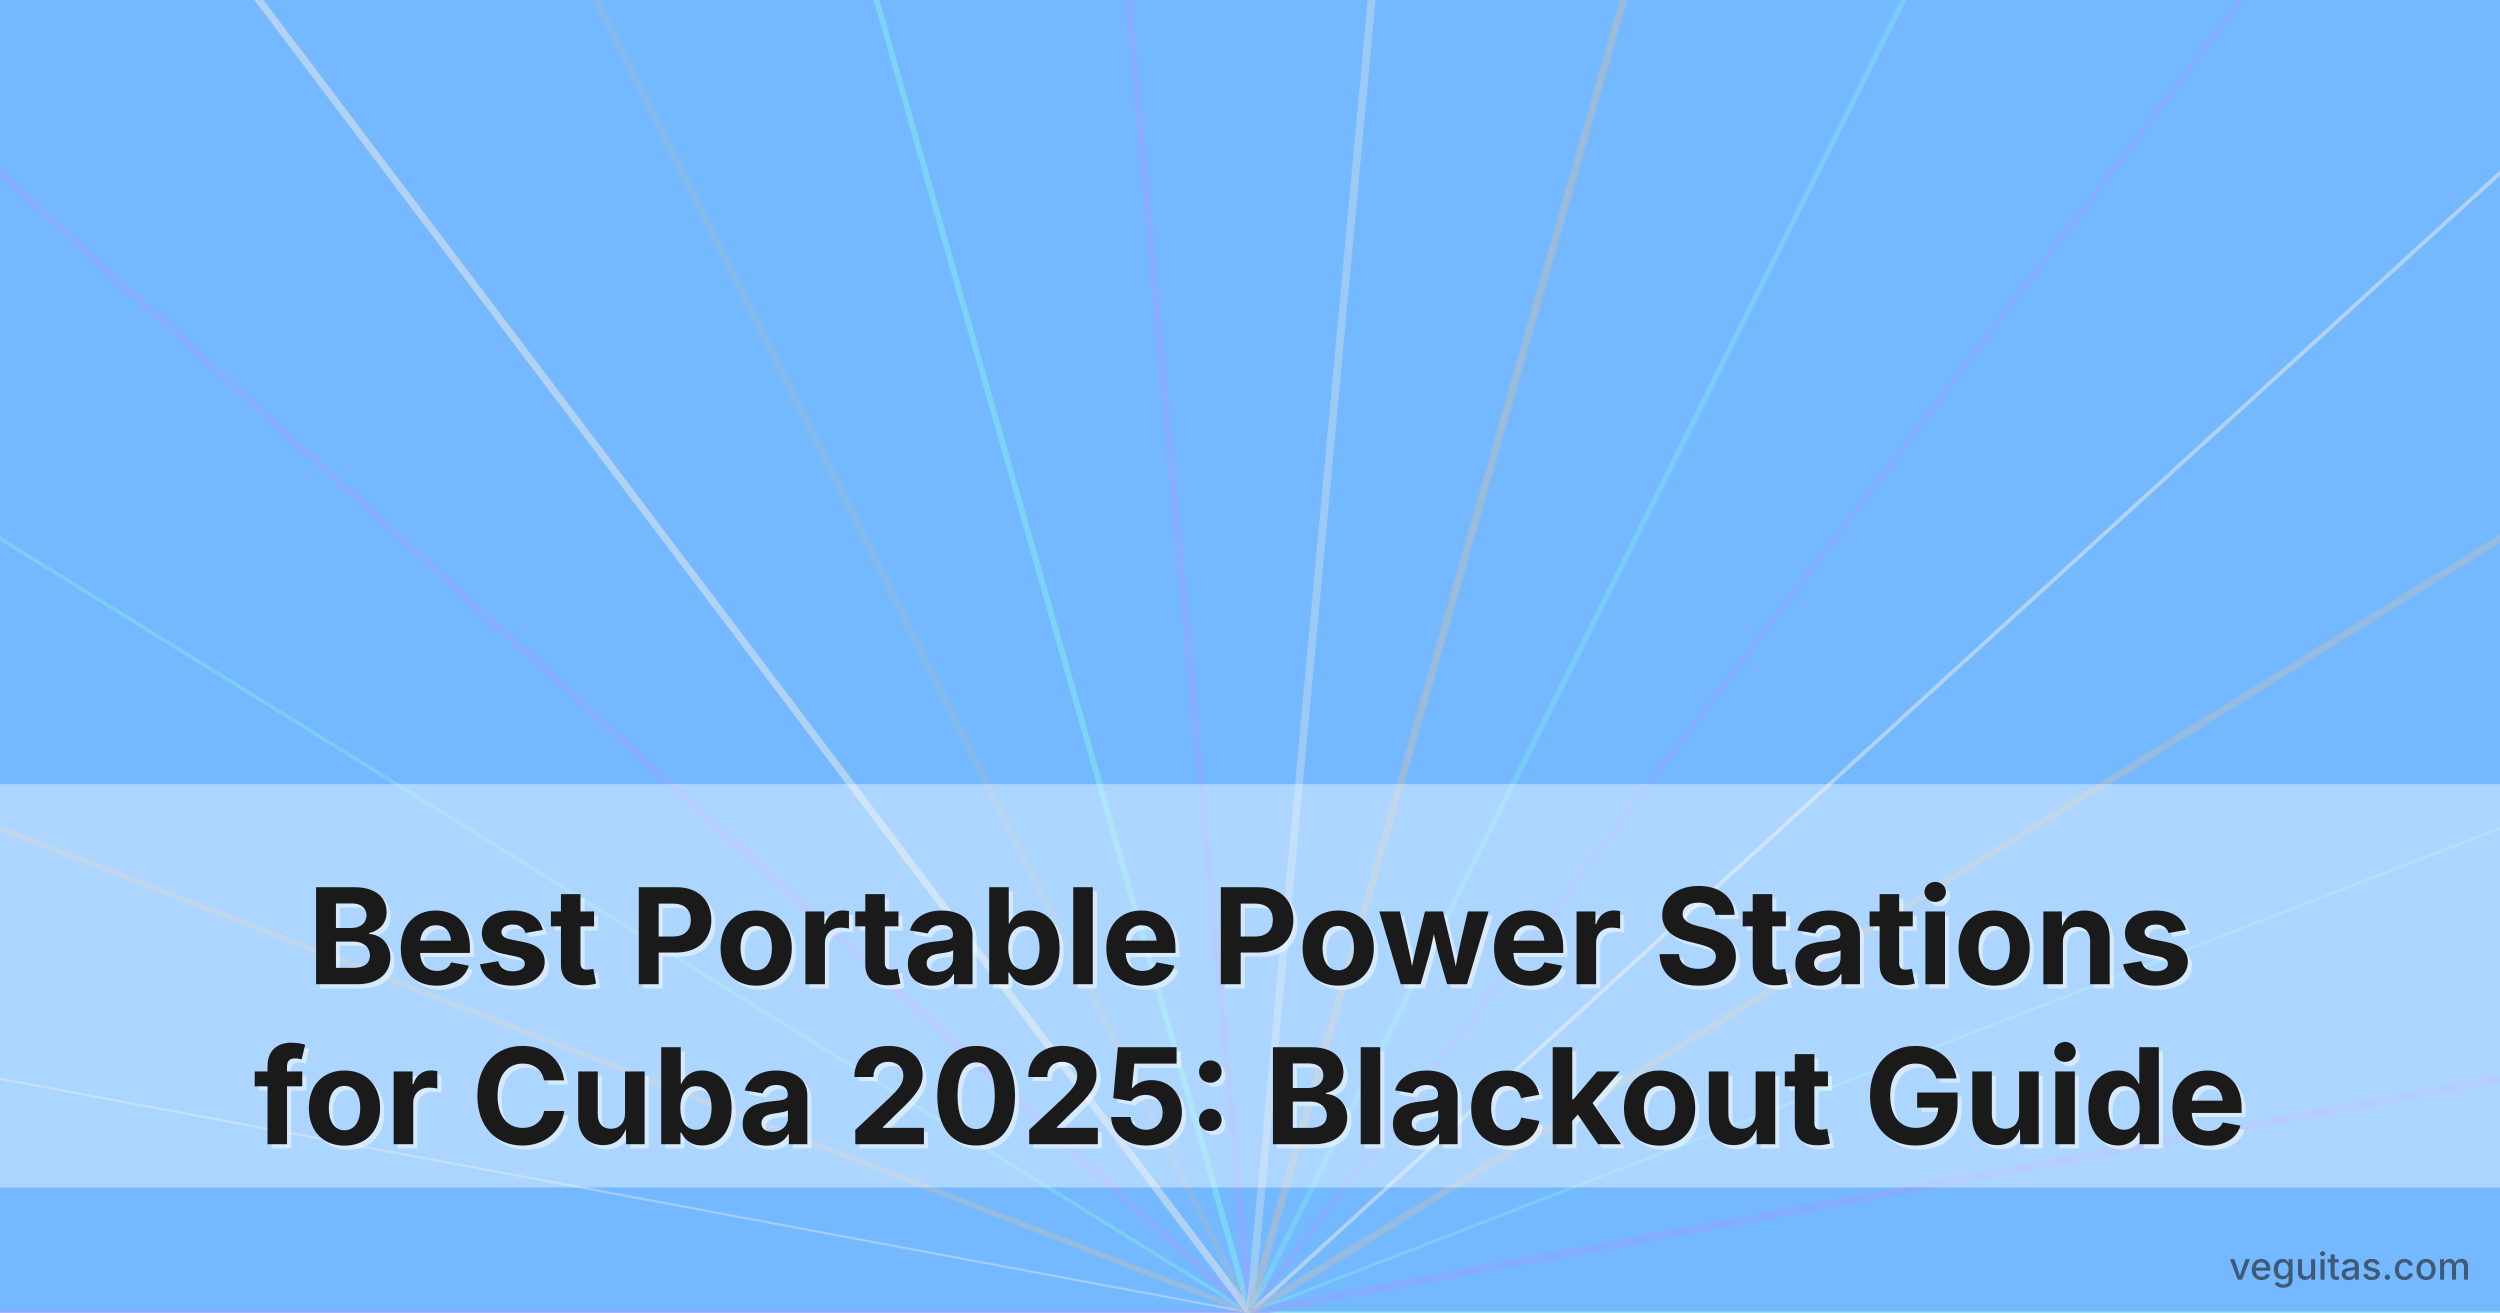
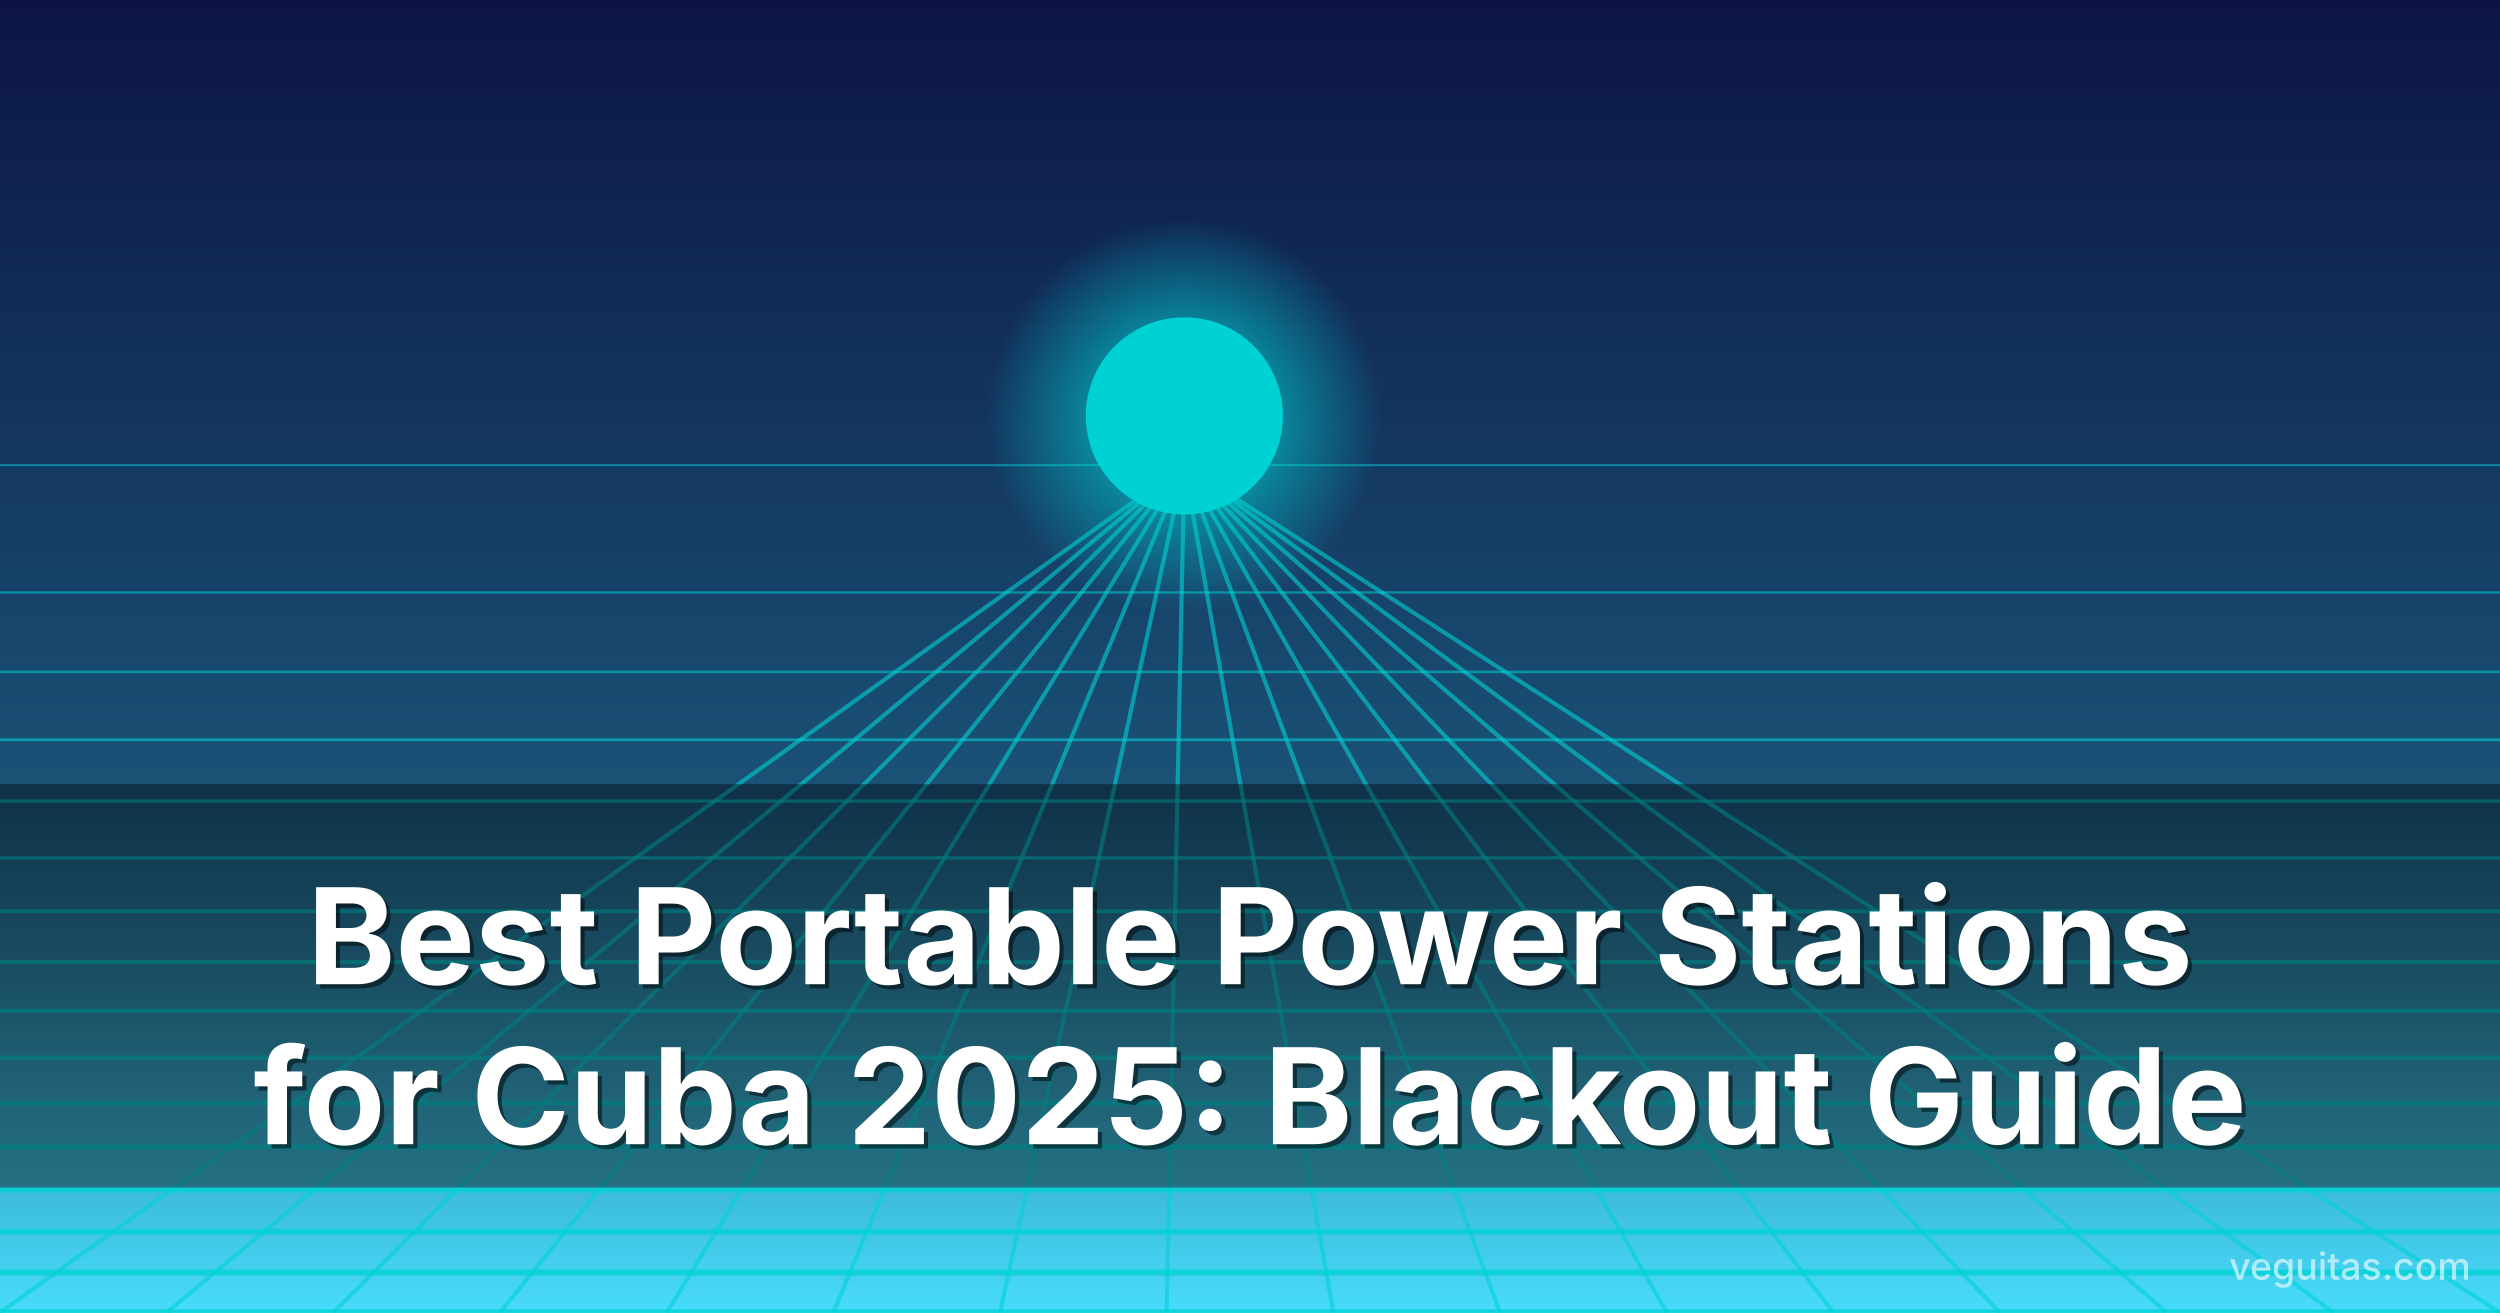
<svg xmlns="http://www.w3.org/2000/svg" version="1.1" width="1200" height="630" viewBox="0 0 1200 630">
-   <rect width="1200" height="630" fill="#74b9ff" />
-   <line x1="600" y1="630" x2="1955.323" y2="630" stroke-opacity="0.463" stroke-width="1.565" stroke="#81ecec" />
-   <line x1="600" y1="630" x2="1932.246" y2="879.04" stroke-opacity="0.41" stroke-width="3.794" stroke="#a29bfe" />
-   <line x1="600" y1="630" x2="1863.801" y2="1119.599" stroke-opacity="0.362" stroke-width="2.222" stroke="#dfe6e9" />
-   <line x1="600" y1="630" x2="1752.319" y2="1343.486" stroke-opacity="0.576" stroke-width="3.882" stroke="#b2bec3" />
-   <line x1="600" y1="630" x2="1601.596" y2="1543.075" stroke-opacity="0.416" stroke-width="1.02" stroke="#81ecec" />
-   <line x1="600" y1="630" x2="1416.764" y2="1711.571" stroke-opacity="0.402" stroke-width="3.147" stroke="#a29bfe" />
-   <line x1="600" y1="630" x2="1204.119" y2="1843.235" stroke-opacity="0.361" stroke-width="2.971" stroke="#dfe6e9" />
-   <line x1="600" y1="630" x2="970.902" y2="1933.584" stroke-opacity="0.368" stroke-width="3.596" stroke="#b2bec3" />
-   <line x1="600" y1="630" x2="725.053" y2="1979.541" stroke-opacity="0.619" stroke-width="1.124" stroke="#81ecec" />
-   <line x1="600" y1="630" x2="474.947" y2="1979.541" stroke-opacity="0.615" stroke-width="3.022" stroke="#a29bfe" />
-   <line x1="600" y1="630" x2="229.098" y2="1933.584" stroke-opacity="0.489" stroke-width="1.972" stroke="#dfe6e9" />
-   <line x1="600" y1="630" x2="-4.119" y2="1843.235" stroke-opacity="0.463" stroke-width="3.125" stroke="#b2bec3" />
-   <line x1="600" y1="630" x2="-216.764" y2="1711.571" stroke-opacity="0.65" stroke-width="1.382" stroke="#81ecec" />
-   <line x1="600" y1="630" x2="-401.596" y2="1543.075" stroke-opacity="0.383" stroke-width="1.881" stroke="#a29bfe" />
-   <line x1="600" y1="630" x2="-552.319" y2="1343.486" stroke-opacity="0.608" stroke-width="2.873" stroke="#dfe6e9" />
-   <line x1="600" y1="630" x2="-663.801" y2="1119.599" stroke-opacity="0.391" stroke-width="1.352" stroke="#b2bec3" />
-   <line x1="600" y1="630" x2="-732.246" y2="879.04" stroke-opacity="0.565" stroke-width="2.349" stroke="#81ecec" />
-   <line x1="600" y1="630" x2="-755.323" y2="630" stroke-opacity="0.592" stroke-width="1.978" stroke="#a29bfe" />
-   <line x1="600" y1="630" x2="-732.246" y2="380.96" stroke-opacity="0.425" stroke-width="1.055" stroke="#dfe6e9" />
-   <line x1="600" y1="630" x2="-663.801" y2="140.401" stroke-opacity="0.533" stroke-width="2.531" stroke="#b2bec3" />
-   <line x1="600" y1="630" x2="-552.319" y2="-83.486" stroke-opacity="0.43" stroke-width="1.735" stroke="#81ecec" />
-   <line x1="600" y1="630" x2="-401.596" y2="-283.075" stroke-opacity="0.37" stroke-width="3.652" stroke="#a29bfe" />
-   <line x1="600" y1="630" x2="-216.764" y2="-451.571" stroke-opacity="0.571" stroke-width="3.49" stroke="#dfe6e9" />
-   <line x1="600" y1="630" x2="-4.119" y2="-583.235" stroke-opacity="0.317" stroke-width="3.295" stroke="#b2bec3" />
-   <line x1="600" y1="630" x2="229.098" y2="-673.584" stroke-opacity="0.534" stroke-width="2.776" stroke="#81ecec" />
-   <line x1="600" y1="630" x2="474.947" y2="-719.541" stroke-opacity="0.396" stroke-width="3.347" stroke="#a29bfe" />
-   <line x1="600" y1="630" x2="725.053" y2="-719.541" stroke-opacity="0.379" stroke-width="3.725" stroke="#dfe6e9" />
-   <line x1="600" y1="630" x2="970.902" y2="-673.584" stroke-opacity="0.61" stroke-width="3.489" stroke="#b2bec3" />
-   <line x1="600" y1="630" x2="1204.119" y2="-583.235" stroke-opacity="0.392" stroke-width="2.605" stroke="#81ecec" />
-   <line x1="600" y1="630" x2="1416.764" y2="-451.571" stroke-opacity="0.372" stroke-width="2.228" stroke="#a29bfe" />
-   <line x1="600" y1="630" x2="1601.596" y2="-283.075" stroke-opacity="0.564" stroke-width="1.856" stroke="#dfe6e9" />
-   <line x1="600" y1="630" x2="1752.319" y2="-83.486" stroke-opacity="0.527" stroke-width="3.405" stroke="#b2bec3" />
-   <line x1="600" y1="630" x2="1863.801" y2="140.401" stroke-opacity="0.407" stroke-width="1.386" stroke="#81ecec" />
-   <line x1="600" y1="630" x2="1932.246" y2="380.96" stroke-opacity="0.372" stroke-width="3.725" stroke="#a29bfe" />
-   <rect width="1200" height="193.6" x="0" y="376.4" fill="rgba(255,255,255,0.4)" />
-   <text font-family="system-ui, -apple-system, sans-serif" font-size="64" font-weight="700" text-anchor="middle" fill="rgba(255,255,255,0.5)" x="602" y="474.428">
+   <defs>
+     <linearGradient x1="0" y1="0" x2="0" y2="1" id="SvgjsLinearGradient1044">
+       <stop stop-color="#0c1445" offset="0" />
+       <stop stop-color="#1a5276" offset="0.6" />
+       <stop stop-color="#48dbfb" offset="1" />
+     </linearGradient>
+     <radialGradient id="SvgjsRadialGradient1045">
+       <stop stop-opacity="1" stop-color="#00d2d3" offset="0" />
+       <stop stop-opacity="0.5" stop-color="#00d2d3" offset="0.5" />
+       <stop stop-opacity="0" stop-color="#00d2d3" offset="1" />
+     </radialGradient>
+   </defs>
+   <rect width="1200" height="630" fill="url(#SvgjsLinearGradient1044)" />
+   <line x1="0" y1="223.276" x2="1200" y2="223.276" stroke-opacity="0.5" stroke-width="1" stroke="#00d2d3" />
+   <line x1="0" y1="284.375" x2="1200" y2="284.375" stroke-opacity="0.52" stroke-width="1.133" stroke="#00d2d3" />
+   <line x1="0" y1="322.532" x2="1200" y2="322.532" stroke-opacity="0.54" stroke-width="1.267" stroke="#00d2d3" />
+   <line x1="0" y1="355.108" x2="1200" y2="355.108" stroke-opacity="0.56" stroke-width="1.4" stroke="#00d2d3" />
+   <line x1="0" y1="384.518" x2="1200" y2="384.518" stroke-opacity="0.58" stroke-width="1.533" stroke="#00d2d3" />
+   <line x1="0" y1="411.778" x2="1200" y2="411.778" stroke-opacity="0.6" stroke-width="1.667" stroke="#00d2d3" />
+   <line x1="0" y1="437.438" x2="1200" y2="437.438" stroke-opacity="0.62" stroke-width="1.8" stroke="#00d2d3" />
+   <line x1="0" y1="461.84" x2="1200" y2="461.84" stroke-opacity="0.64" stroke-width="1.933" stroke="#00d2d3" />
+   <line x1="0" y1="485.214" x2="1200" y2="485.214" stroke-opacity="0.66" stroke-width="2.067" stroke="#00d2d3" />
+   <line x1="0" y1="507.726" x2="1200" y2="507.726" stroke-opacity="0.68" stroke-width="2.2" stroke="#00d2d3" />
+   <line x1="0" y1="529.498" x2="1200" y2="529.498" stroke-opacity="0.7" stroke-width="2.333" stroke="#00d2d3" />
+   <line x1="0" y1="550.625" x2="1200" y2="550.625" stroke-opacity="0.72" stroke-width="2.467" stroke="#00d2d3" />
+   <line x1="0" y1="571.183" x2="1200" y2="571.183" stroke-opacity="0.74" stroke-width="2.6" stroke="#00d2d3" />
+   <line x1="0" y1="591.232" x2="1200" y2="591.232" stroke-opacity="0.76" stroke-width="2.733" stroke="#00d2d3" />
+   <line x1="0" y1="610.824" x2="1200" y2="610.824" stroke-opacity="0.78" stroke-width="2.867" stroke="#00d2d3" />
+   <line x1="0" y1="630" x2="1200" y2="630" stroke-opacity="0.8" stroke-width="3" stroke="#00d2d3" />
+   <line x1="568.493" y1="223.276" x2="0" y2="630" stroke-opacity="0.6" stroke-width="2" stroke="#00d2d3" />
+   <line x1="568.493" y1="223.276" x2="80" y2="630" stroke-opacity="0.6" stroke-width="2" stroke="#00d2d3" />
+   <line x1="568.493" y1="223.276" x2="160" y2="630" stroke-opacity="0.6" stroke-width="2" stroke="#00d2d3" />
+   <line x1="568.493" y1="223.276" x2="240" y2="630" stroke-opacity="0.6" stroke-width="2" stroke="#00d2d3" />
+   <line x1="568.493" y1="223.276" x2="320" y2="630" stroke-opacity="0.6" stroke-width="2" stroke="#00d2d3" />
+   <line x1="568.493" y1="223.276" x2="400" y2="630" stroke-opacity="0.6" stroke-width="2" stroke="#00d2d3" />
+   <line x1="568.493" y1="223.276" x2="480" y2="630" stroke-opacity="0.6" stroke-width="2" stroke="#00d2d3" />
+   <line x1="568.493" y1="223.276" x2="560" y2="630" stroke-opacity="0.6" stroke-width="2" stroke="#00d2d3" />
+   <line x1="568.493" y1="223.276" x2="640" y2="630" stroke-opacity="0.6" stroke-width="2" stroke="#00d2d3" />
+   <line x1="568.493" y1="223.276" x2="720" y2="630" stroke-opacity="0.6" stroke-width="2" stroke="#00d2d3" />
+   <line x1="568.493" y1="223.276" x2="800" y2="630" stroke-opacity="0.6" stroke-width="2" stroke="#00d2d3" />
+   <line x1="568.493" y1="223.276" x2="880" y2="630" stroke-opacity="0.6" stroke-width="2" stroke="#00d2d3" />
+   <line x1="568.493" y1="223.276" x2="960" y2="630" stroke-opacity="0.6" stroke-width="2" stroke="#00d2d3" />
+   <line x1="568.493" y1="223.276" x2="1040" y2="630" stroke-opacity="0.6" stroke-width="2" stroke="#00d2d3" />
+   <line x1="568.493" y1="223.276" x2="1120" y2="630" stroke-opacity="0.6" stroke-width="2" stroke="#00d2d3" />
+   <line x1="568.493" y1="223.276" x2="1200" y2="630" stroke-opacity="0.6" stroke-width="2" stroke="#00d2d3" />
+   <circle r="94.603" cx="568.493" cy="199.625" fill="url(#SvgjsRadialGradient1045)" />
+   <circle r="47.302" cx="568.493" cy="199.625" fill="#00d2d3" />
+   <rect width="1200" height="193.6" x="0" y="376.4" fill="rgba(0,0,0,0.4)" />
+   <text font-family="system-ui, -apple-system, sans-serif" font-size="64" font-weight="700" text-anchor="middle" fill="rgba(0,0,0,0.5)" x="602" y="474.428">
    <tspan dy="0" x="602">Best Portable Power Stations</tspan>
  </text>
-   <text font-family="system-ui, -apple-system, sans-serif" font-size="64" font-weight="700" text-anchor="middle" fill="#1a1a1a" x="600" y="472.428">
+   <text font-family="system-ui, -apple-system, sans-serif" font-size="64" font-weight="700" text-anchor="middle" fill="#ffffff" x="600" y="472.428">
    <tspan dy="0" x="600">Best Portable Power Stations</tspan>
  </text>
-   <text font-family="system-ui, -apple-system, sans-serif" font-size="64" font-weight="700" text-anchor="middle" fill="rgba(255,255,255,0.5)" x="602" y="551.228">
+   <text font-family="system-ui, -apple-system, sans-serif" font-size="64" font-weight="700" text-anchor="middle" fill="rgba(0,0,0,0.5)" x="602" y="551.228">
    <tspan dy="0" x="602">for Cuba 2025: Blackout Guide</tspan>
  </text>
-   <text font-family="system-ui, -apple-system, sans-serif" font-size="64" font-weight="700" text-anchor="middle" fill="#1a1a1a" x="600" y="549.228">
+   <text font-family="system-ui, -apple-system, sans-serif" font-size="64" font-weight="700" text-anchor="middle" fill="#ffffff" x="600" y="549.228">
    <tspan dy="0" x="600">for Cuba 2025: Blackout Guide</tspan>
  </text>
-   <text font-family="system-ui, -apple-system, sans-serif" font-size="18" font-weight="500" fill="#1a1a1a" opacity="0.6" x="1070" y="614.239">
+   <text font-family="system-ui, -apple-system, sans-serif" font-size="18" font-weight="500" fill="#ffffff" opacity="0.6" x="1070" y="614.239">
    <tspan dy="0" x="1070">veguitas.com</tspan>
  </text>
</svg>
